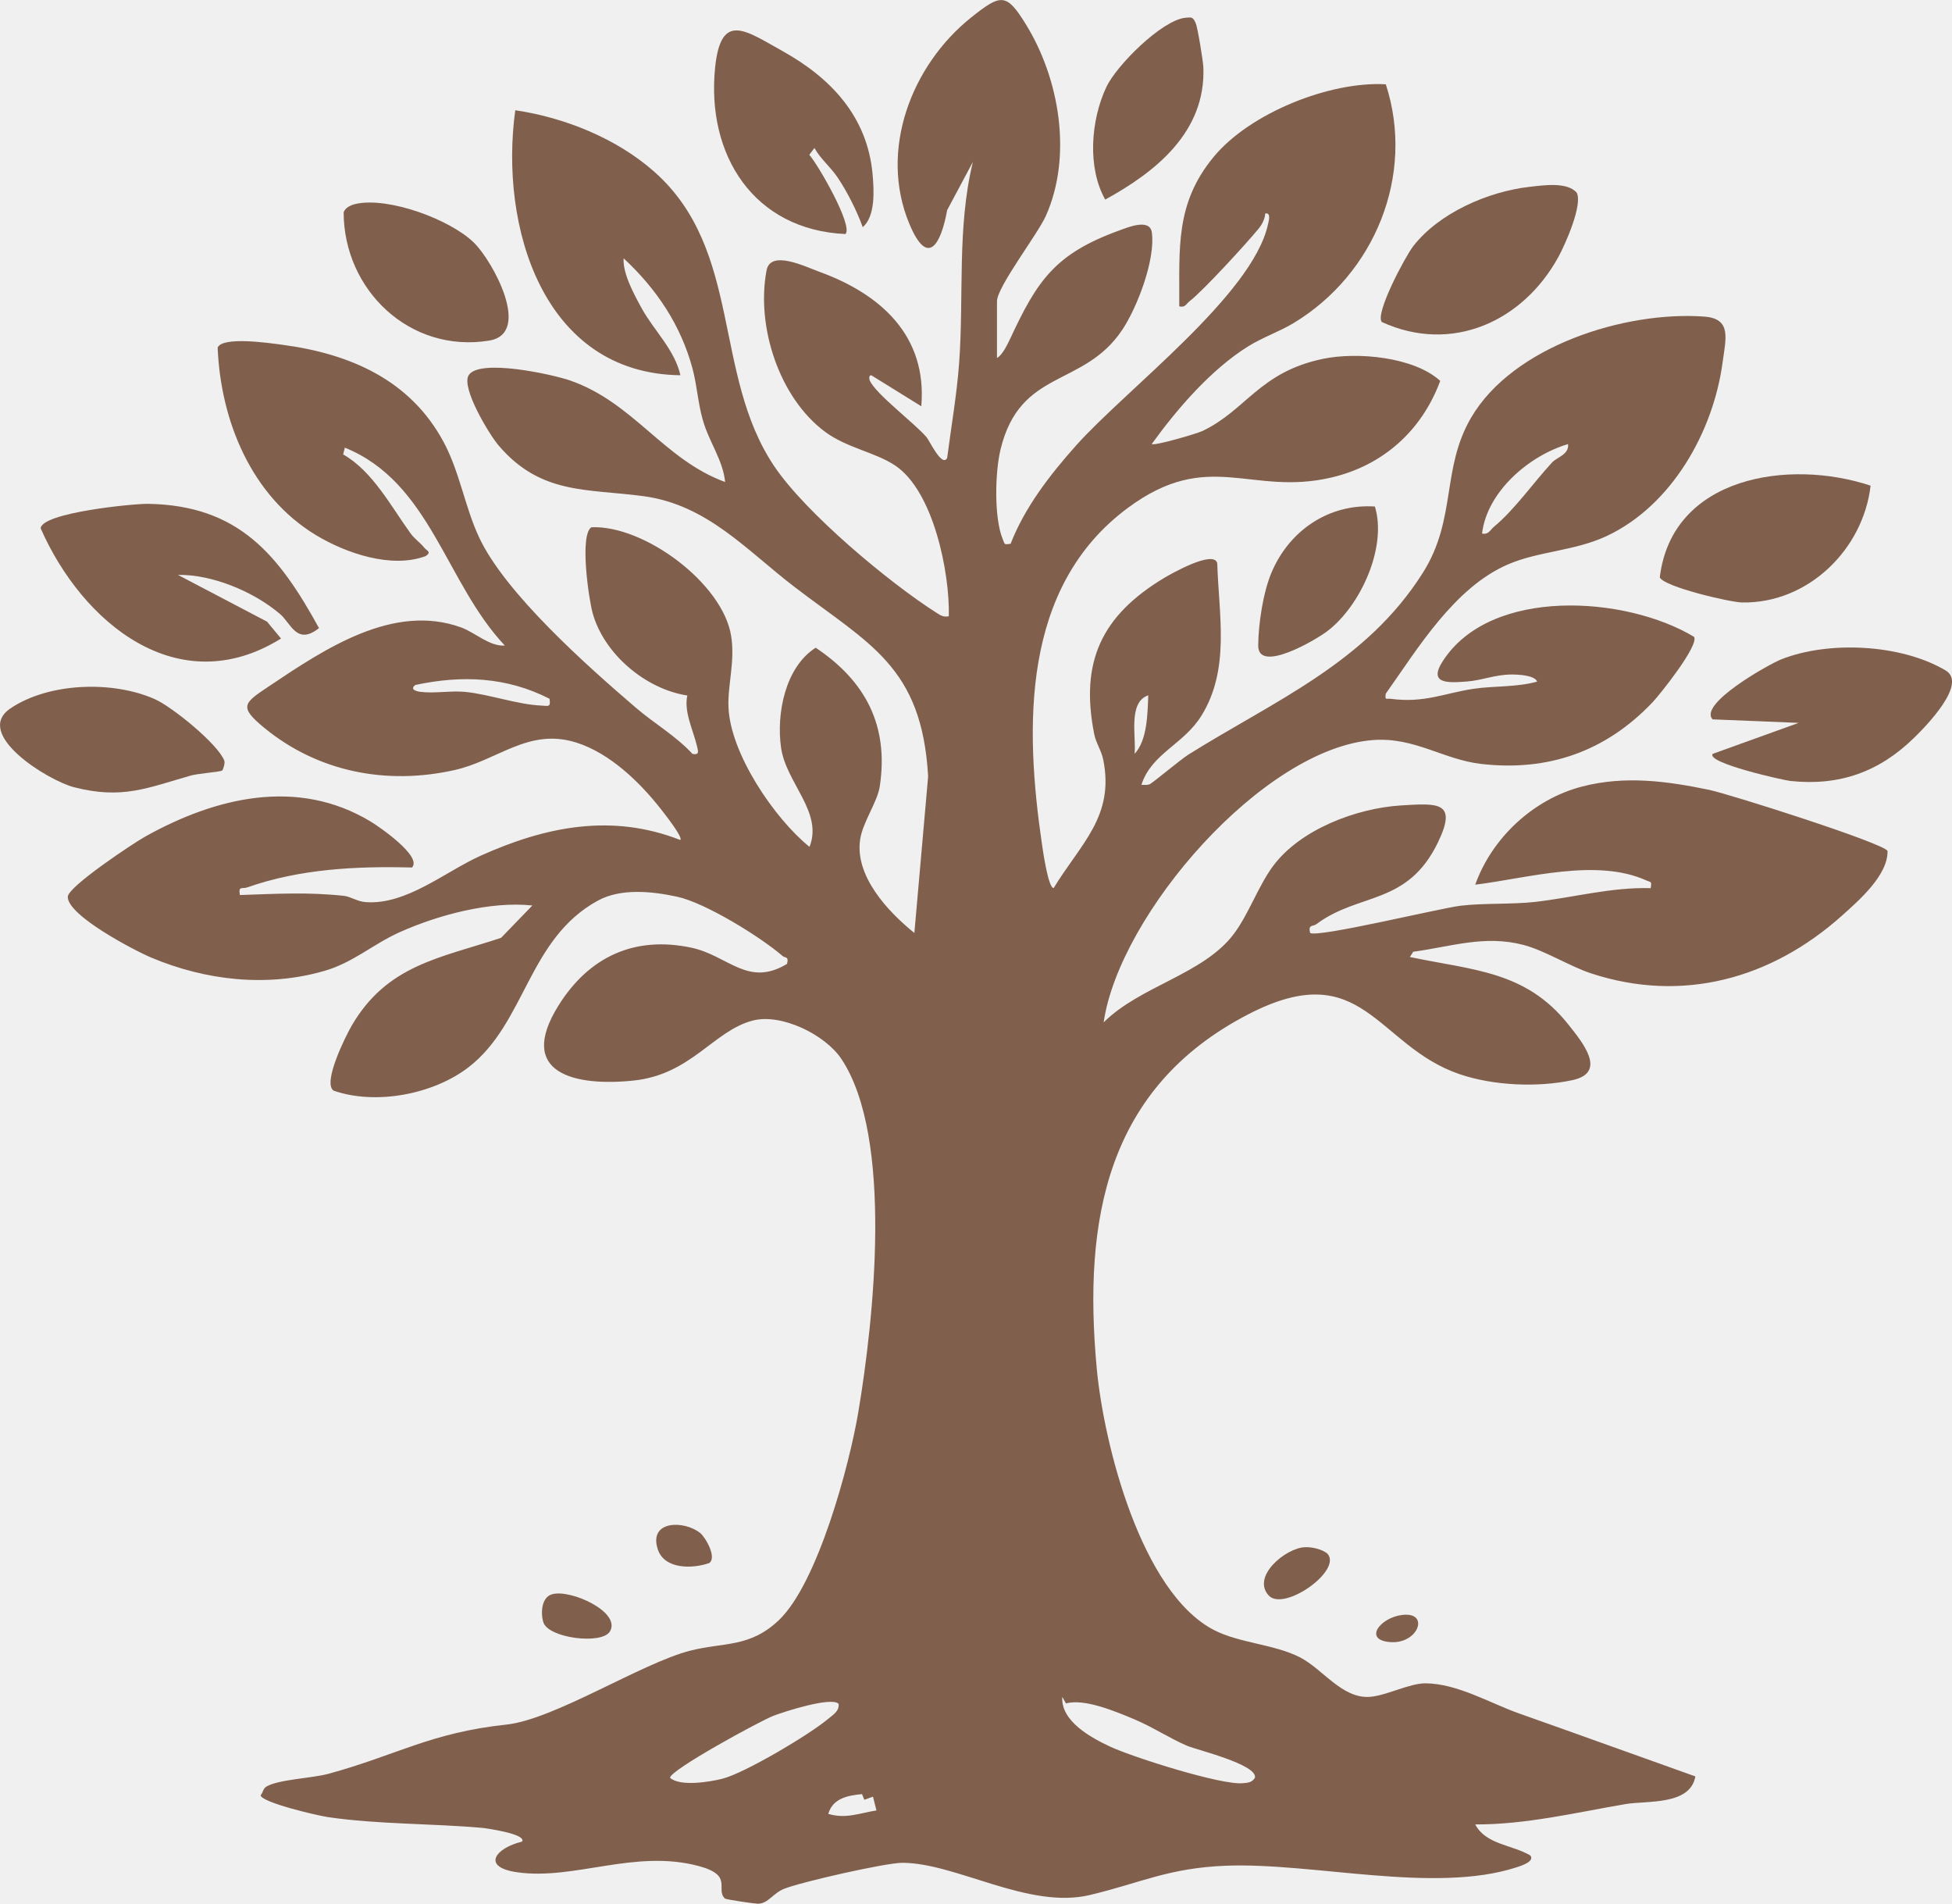
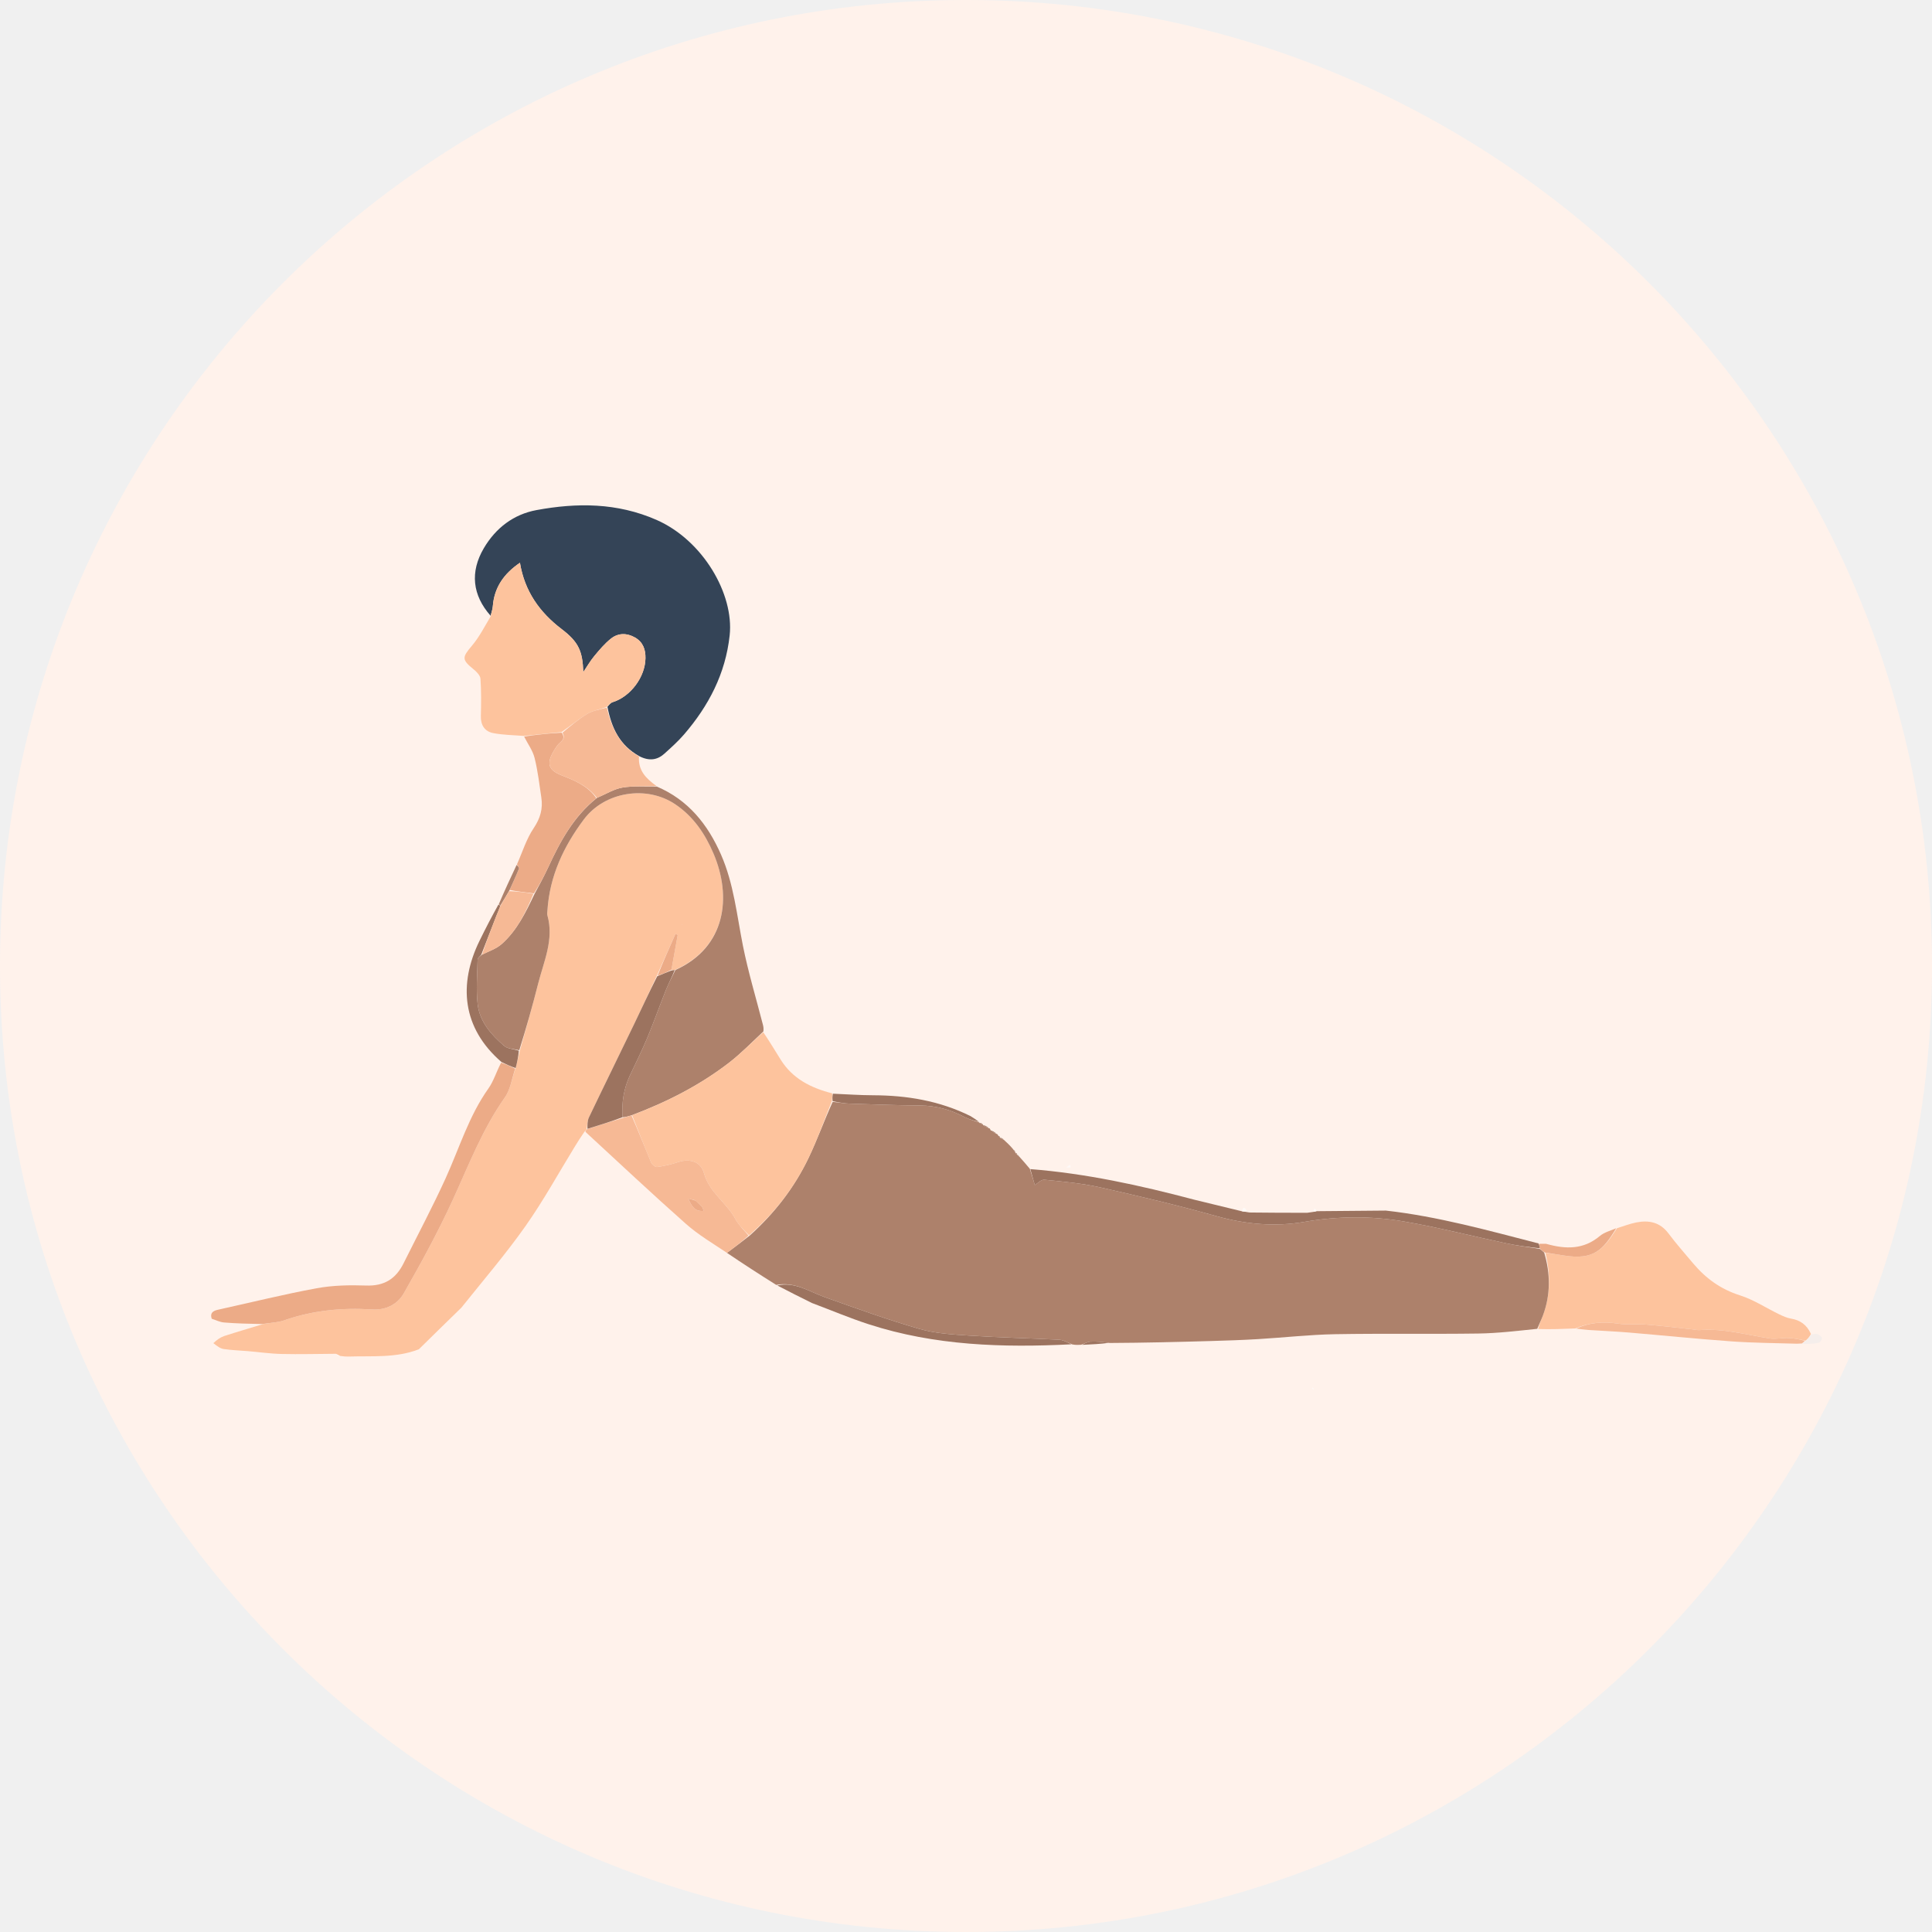
- <svg xmlns="http://www.w3.org/2000/svg" width="40" height="39" viewBox="0 0 40 39" fill="none">
-   <g clip-path="url(#clip0_470_5380)">
-     <path d="M11.311 32.663C11.69 32.55 12.739 33.03 12.497 33.426C12.331 33.699 11.234 33.563 11.134 33.235C11.077 33.049 11.093 32.728 11.31 32.663H11.311Z" fill="#80604D" />
-     <path d="M26.736 31.698C26.875 31.691 27.094 31.736 27.204 31.833C27.506 32.181 26.305 33.026 25.997 32.686C25.642 32.296 26.343 31.718 26.736 31.698Z" fill="#80604D" />
-     <path d="M14.343 31.402C14.453 31.489 14.696 31.906 14.534 32.023C14.184 32.145 13.611 32.153 13.478 31.738C13.288 31.147 14.015 31.145 14.342 31.403L14.343 31.402Z" fill="#80604D" />
-     <path d="M28.732 33.086C29.305 33.016 29.066 33.679 28.501 33.643C27.921 33.607 28.281 33.14 28.732 33.086Z" fill="#80604D" />
-     <path d="M20.428 7.335C20.538 7.28 20.649 7.049 20.701 6.938C21.253 5.753 21.615 5.201 22.929 4.724C23.101 4.662 23.561 4.465 23.603 4.761C23.681 5.313 23.305 6.298 22.994 6.762C22.199 7.947 20.907 7.546 20.503 9.207C20.39 9.672 20.366 10.615 20.551 11.054C20.594 11.153 20.566 11.161 20.709 11.141C20.998 10.395 21.518 9.724 22.048 9.13C23.073 7.98 25.662 6.046 25.982 4.602C25.997 4.532 26.053 4.354 25.928 4.373C25.917 4.494 25.863 4.598 25.787 4.69C25.54 4.991 24.651 5.961 24.377 6.171C24.306 6.226 24.287 6.308 24.165 6.276C24.173 5.093 24.073 4.177 24.872 3.212C25.614 2.315 27.252 1.661 28.398 1.727C29.004 3.591 28.167 5.616 26.513 6.616C26.215 6.796 25.876 6.91 25.58 7.094C24.816 7.57 24.124 8.373 23.601 9.097C23.656 9.139 24.522 8.886 24.638 8.831C25.538 8.404 25.805 7.625 27.108 7.352C27.808 7.205 28.973 7.311 29.513 7.803C29.136 8.821 28.344 9.535 27.283 9.783C25.625 10.171 24.772 9.176 23.111 10.406C20.923 12.027 21 14.899 21.353 17.304C21.373 17.44 21.481 18.195 21.591 18.194C22.145 17.284 22.845 16.723 22.606 15.559C22.569 15.374 22.458 15.223 22.422 15.038C22.127 13.55 22.581 12.611 23.846 11.846C23.992 11.758 24.88 11.254 24.944 11.541C24.975 12.6 25.212 13.706 24.619 14.664C24.255 15.252 23.594 15.438 23.39 16.079C23.445 16.08 23.502 16.087 23.555 16.069C23.609 16.05 24.186 15.565 24.355 15.458C26.105 14.361 27.995 13.581 29.16 11.73C29.853 10.628 29.532 9.605 30.146 8.556C31.005 7.088 33.304 6.368 34.922 6.486C35.487 6.528 35.367 6.927 35.298 7.433C35.104 8.854 34.254 10.358 32.924 10.982C32.262 11.292 31.531 11.29 30.897 11.565C29.804 12.038 29.057 13.279 28.397 14.212C28.378 14.356 28.403 14.304 28.501 14.317C29.188 14.409 29.598 14.2 30.2 14.111C30.611 14.05 31.083 14.082 31.499 13.964C31.447 13.83 31.093 13.818 30.971 13.819C30.633 13.821 30.361 13.941 30.053 13.963C29.668 13.992 29.263 14.014 29.565 13.545C30.544 12.022 33.314 12.204 34.714 13.047C34.822 13.218 34.019 14.224 33.863 14.389C32.91 15.392 31.726 15.812 30.344 15.65C29.578 15.56 28.989 15.102 28.147 15.161C25.884 15.322 22.933 18.738 22.616 20.946C23.361 20.2 24.66 19.962 25.282 19.135C25.586 18.731 25.782 18.158 26.082 17.75C26.637 16.994 27.795 16.557 28.711 16.501C29.469 16.454 29.87 16.422 29.467 17.257C28.839 18.557 27.85 18.28 26.979 18.931C26.901 18.99 26.804 18.93 26.846 19.113C26.986 19.218 29.503 18.609 29.921 18.557C30.401 18.498 30.982 18.532 31.463 18.477C32.247 18.387 33.027 18.172 33.826 18.196C33.848 18.046 33.833 18.081 33.737 18.038C32.711 17.574 31.295 17.994 30.23 18.125C30.571 17.169 31.417 16.375 32.416 16.115C33.293 15.887 34.148 16 35.028 16.183C35.438 16.269 38.581 17.266 38.679 17.433C38.69 17.929 38.094 18.447 37.742 18.762C36.3 20.051 34.481 20.557 32.608 19.943C32.171 19.8 31.656 19.473 31.218 19.359C30.425 19.151 29.739 19.393 28.96 19.499L28.891 19.606C30.169 19.878 31.258 19.885 32.133 20.983C32.431 21.357 32.942 21.973 32.223 22.129C31.504 22.284 30.595 22.241 29.91 22.007C28.198 21.424 27.935 19.564 25.584 20.778C22.671 22.283 22.192 24.987 22.474 28.033C22.618 29.587 23.383 32.617 24.872 33.393C25.393 33.664 26.107 33.683 26.638 33.954C27.104 34.192 27.501 34.804 28.07 34.764C28.407 34.74 28.877 34.487 29.208 34.487C29.857 34.487 30.556 34.903 31.128 35.104C32.334 35.53 33.537 35.965 34.741 36.394C34.635 36.995 33.747 36.885 33.304 36.962C32.291 37.135 31.267 37.382 30.23 37.378C30.451 37.793 30.976 37.789 31.358 38.013C31.462 38.138 31.149 38.233 31.075 38.257C29.387 38.804 26.912 38.153 25.118 38.224C23.942 38.271 23.384 38.573 22.333 38.824C21.075 39.123 19.596 38.166 18.491 38.164C18.145 38.164 16.418 38.557 16.07 38.696C15.834 38.79 15.747 38.997 15.532 39.003C15.486 39.004 14.879 38.919 14.854 38.895C14.654 38.699 15.036 38.423 14.321 38.231C13.006 37.879 11.773 38.525 10.598 38.358C9.854 38.252 10.153 37.861 10.697 37.73C10.801 37.576 9.971 37.457 9.885 37.449C8.85 37.356 7.755 37.379 6.722 37.228C6.513 37.198 5.352 36.928 5.34 36.779C5.397 36.719 5.383 36.647 5.461 36.601C5.712 36.454 6.392 36.433 6.733 36.34C8.128 35.959 8.824 35.498 10.379 35.332C11.363 35.227 13.152 34.068 14.151 33.816C14.834 33.643 15.365 33.759 15.961 33.192C16.756 32.435 17.405 30.021 17.588 28.932C17.903 27.061 18.314 23.311 17.243 21.697C16.911 21.197 16.009 20.753 15.42 20.91C14.616 21.123 14.165 22.014 12.981 22.138C11.797 22.261 10.57 22.002 11.444 20.601C12.069 19.599 13.006 19.168 14.169 19.416C14.923 19.577 15.323 20.233 16.127 19.748C16.171 19.585 16.086 19.63 16.038 19.587C15.584 19.194 14.452 18.495 13.874 18.371C13.361 18.26 12.725 18.194 12.254 18.45C10.819 19.231 10.774 20.959 9.604 21.863C8.879 22.423 7.698 22.645 6.835 22.344C6.605 22.184 7.082 21.229 7.205 21.016C7.931 19.769 9.006 19.631 10.268 19.214L10.909 18.551C10.051 18.459 8.977 18.744 8.182 19.102C7.639 19.347 7.231 19.724 6.645 19.892C5.472 20.23 4.221 20.089 3.105 19.621C2.753 19.473 1.377 18.754 1.389 18.371C1.396 18.164 2.727 17.278 2.976 17.139C4.412 16.338 6.09 15.926 7.59 16.828C7.763 16.931 8.661 17.548 8.442 17.773C7.309 17.743 6.145 17.801 5.071 18.179C4.957 18.219 4.882 18.142 4.916 18.337C5.659 18.312 6.31 18.273 7.051 18.354C7.183 18.369 7.319 18.468 7.491 18.482C8.329 18.544 9.121 17.858 9.854 17.529C11.185 16.932 12.532 16.659 13.941 17.209C14.001 17.154 13.611 16.665 13.547 16.582C13.115 16.029 12.499 15.431 11.812 15.214C10.829 14.903 10.204 15.58 9.304 15.779C7.915 16.087 6.517 15.815 5.416 14.912C4.877 14.47 4.999 14.403 5.528 14.049C6.659 13.291 8.064 12.352 9.448 12.854C9.74 12.96 10.027 13.245 10.345 13.226C9.126 11.934 8.823 9.883 7.066 9.171L7.032 9.31C7.634 9.651 8.013 10.375 8.413 10.927C8.493 11.039 8.61 11.115 8.689 11.215C8.749 11.29 8.849 11.304 8.725 11.392C8.025 11.655 7.092 11.336 6.474 10.963C5.149 10.162 4.521 8.621 4.46 7.121C4.56 6.886 5.53 7.029 5.789 7.064C7.17 7.247 8.405 7.781 9.089 9.053C9.421 9.67 9.524 10.379 9.816 11.006C10.35 12.153 12.038 13.649 13.025 14.495C13.405 14.822 13.848 15.075 14.191 15.446C14.339 15.473 14.306 15.389 14.282 15.284C14.204 14.956 14.011 14.582 14.084 14.249C13.228 14.118 12.374 13.397 12.143 12.556C12.063 12.265 11.873 10.959 12.119 10.802C13.199 10.755 14.813 11.95 14.983 13.031C15.066 13.557 14.908 14.033 14.928 14.491C14.966 15.438 15.868 16.768 16.588 17.35C16.871 16.642 16.11 16.041 16.006 15.323C15.904 14.618 16.093 13.665 16.715 13.27C17.734 13.951 18.217 14.863 18.028 16.112C17.979 16.432 17.682 16.84 17.627 17.191C17.509 17.943 18.191 18.674 18.737 19.114L19.019 15.907C18.891 13.653 17.815 13.2 16.276 12.021C15.301 11.275 14.495 10.344 13.193 10.166C12.032 10.009 11.082 10.141 10.216 9.125C10.022 8.897 9.448 7.944 9.603 7.689C9.817 7.339 11.318 7.669 11.685 7.796C12.986 8.249 13.601 9.415 14.859 9.875C14.814 9.422 14.533 9.065 14.402 8.605C14.301 8.252 14.283 7.894 14.19 7.548C13.951 6.66 13.45 5.914 12.779 5.292C12.758 5.6 12.993 6.033 13.155 6.326C13.405 6.777 13.825 7.164 13.943 7.688C11.116 7.653 10.232 4.624 10.559 2.259C11.57 2.407 12.644 2.838 13.416 3.526C15.217 5.132 14.6 7.661 15.861 9.545C16.502 10.503 18.21 11.931 19.194 12.557C19.281 12.612 19.332 12.647 19.443 12.625C19.464 11.732 19.129 10.057 18.339 9.534C17.927 9.262 17.356 9.178 16.909 8.848C15.964 8.148 15.491 6.683 15.708 5.54C15.789 5.11 16.499 5.462 16.801 5.572C18.052 6.029 19.002 6.883 18.879 8.323L17.857 7.69C17.804 7.678 17.809 7.763 17.822 7.794C17.948 8.076 18.73 8.659 18.987 8.957C19.044 9.023 19.304 9.582 19.409 9.383C19.492 8.739 19.606 8.089 19.654 7.442C19.755 6.065 19.608 4.665 19.936 3.318L19.409 4.305C19.285 4.99 19.016 5.502 18.634 4.585C18.005 3.078 18.678 1.333 19.903 0.356C20.515 -0.132 20.625 -0.146 21.024 0.502C21.712 1.616 21.979 3.198 21.431 4.424C21.263 4.8 20.43 5.878 20.43 6.173V7.336L20.428 7.335ZM32.133 9.098C31.342 9.33 30.473 10.066 30.37 10.93C30.503 10.961 30.537 10.855 30.616 10.79C31.032 10.447 31.429 9.881 31.804 9.475C31.906 9.365 32.157 9.312 32.132 9.098H32.133ZM11.261 14.316C10.382 13.867 9.467 13.829 8.512 14.033C8.395 14.121 8.519 14.162 8.616 14.174C8.901 14.211 9.239 14.146 9.533 14.175C10.024 14.224 10.601 14.433 11.087 14.455C11.233 14.462 11.289 14.498 11.261 14.316V14.316ZM23.53 14.246C23.107 14.384 23.289 15.112 23.249 15.444C23.512 15.168 23.515 14.614 23.53 14.246ZM21.844 34.899L21.768 34.766C21.735 35.262 22.355 35.601 22.756 35.787C23.217 36.001 25.031 36.578 25.471 36.533C25.578 36.523 25.652 36.521 25.716 36.422C25.774 36.15 24.518 35.849 24.327 35.767C23.956 35.608 23.619 35.381 23.247 35.225C22.875 35.069 22.222 34.792 21.844 34.899ZM17.184 34.907C17.039 34.755 16.066 35.068 15.845 35.154C15.564 35.264 13.732 36.263 13.73 36.422C13.933 36.607 14.546 36.507 14.805 36.441C15.262 36.325 16.588 35.537 16.967 35.218C17.064 35.136 17.204 35.057 17.184 34.907V34.907ZM17.663 36.757C17.369 36.784 17.063 36.845 16.973 37.162C17.337 37.269 17.608 37.147 17.96 37.091L17.889 36.809L17.712 36.873L17.664 36.757H17.663Z" fill="#80604D" />
-     <path d="M5.736 12.578C5.203 12.123 4.351 11.766 3.646 11.778L5.472 12.736L5.759 13.082C3.65 14.393 1.683 12.758 0.833 10.824C0.858 10.502 2.735 10.318 3.034 10.322C4.884 10.354 5.707 11.356 6.537 12.868C6.082 13.231 5.964 12.771 5.736 12.577L5.736 12.578Z" fill="#80604D" />
-     <path d="M39.216 15.122C38.508 15.813 37.692 16.107 36.688 16C36.556 15.986 34.963 15.633 35.095 15.445L36.857 14.81L35.095 14.738C34.793 14.424 36.251 13.606 36.506 13.506C37.48 13.123 38.961 13.196 39.87 13.736C40.324 14.006 39.469 14.876 39.217 15.122H39.216Z" fill="#80604D" />
-     <path d="M17.679 4.654C17.562 4.328 17.363 3.932 17.171 3.646C17.007 3.403 16.822 3.268 16.689 3.032L16.584 3.172C16.764 3.372 17.488 4.629 17.325 4.795C15.447 4.71 14.471 3.178 14.654 1.383C14.773 0.229 15.275 0.624 16.033 1.045C17.025 1.597 17.773 2.384 17.881 3.57C17.91 3.891 17.942 4.431 17.679 4.654V4.654Z" fill="#80604D" />
-     <path d="M38.332 9.95C38.181 11.256 37.05 12.368 35.697 12.343C35.452 12.339 34.097 12.022 34.012 11.829C34.261 9.757 36.664 9.394 38.332 9.95Z" fill="#80604D" />
-     <path d="M31.342 3.828C31.63 3.795 32.117 3.722 32.311 3.949C32.434 4.198 32.077 5.004 31.933 5.266C31.206 6.591 29.747 7.251 28.317 6.598C28.166 6.435 28.799 5.249 28.96 5.043C29.489 4.362 30.494 3.924 31.341 3.828H31.342Z" fill="#80604D" />
-     <path d="M4.551 15.787C4.513 15.813 4.051 15.849 3.914 15.888C3.013 16.144 2.505 16.382 1.516 16.128C0.989 15.993 -0.561 15.038 0.213 14.514C0.986 13.989 2.301 13.934 3.177 14.326C3.529 14.483 4.469 15.245 4.597 15.585C4.615 15.634 4.572 15.773 4.551 15.787H4.551Z" fill="#80604D" />
-     <path d="M7.293 4.177C7.957 4.03 9.22 4.492 9.711 4.971C10.095 5.345 10.911 6.834 10.023 6.978C8.398 7.242 7.043 5.94 7.042 4.349C7.076 4.25 7.197 4.198 7.293 4.177H7.293Z" fill="#80604D" />
-     <path d="M24.288 0.364C24.418 0.351 24.445 0.345 24.502 0.474C24.542 0.561 24.654 1.252 24.659 1.379C24.711 2.7 23.689 3.518 22.648 4.089C22.279 3.438 22.35 2.468 22.67 1.785C22.88 1.338 23.807 0.415 24.288 0.364Z" fill="#80604D" />
-     <path d="M28.174 10.377C28.43 11.214 27.874 12.425 27.192 12.936C26.952 13.117 25.779 13.803 25.783 13.226C25.786 12.782 25.883 12.137 26.056 11.729C26.42 10.868 27.229 10.316 28.174 10.377Z" fill="#80604D" />
+ <svg xmlns="http://www.w3.org/2000/svg" width="64" height="64" viewBox="0 0 64 64" fill="none">
+   <g clip-path="url(#clip0_896_10993)">
+     <rect width="64" height="64" rx="32" fill="#FFF2EB" />
+     <path d="M11.125 44.846C10.526 44.849 9.927 44.866 9.328 44.852C8.955 44.844 8.583 44.789 8.21 44.758C7.943 44.735 7.674 44.728 7.409 44.688C7.294 44.671 7.189 44.589 7.068 44.494C7.181 44.385 7.3 44.3 7.432 44.256C7.849 44.12 8.272 43.999 8.715 43.862C8.962 43.816 9.197 43.813 9.407 43.74C10.355 43.408 11.329 43.314 12.322 43.377C12.785 43.407 13.169 43.208 13.377 42.842C13.95 41.835 14.51 40.815 14.992 39.761C15.524 38.601 15.98 37.41 16.724 36.354C16.912 36.088 16.956 35.721 17.082 35.38C17.133 35.182 17.169 35.005 17.219 34.81C17.431 34.059 17.638 33.33 17.824 32.595C18.012 31.85 18.36 31.124 18.133 30.32C18.119 30.273 18.131 30.217 18.134 30.165C18.206 29.025 18.67 28.039 19.343 27.142C20.032 26.225 21.417 26.001 22.372 26.645C22.971 27.049 23.359 27.624 23.636 28.276C24.244 29.701 24.055 31.375 22.351 32.134C22.299 32.14 22.269 32.144 22.243 32.12C22.314 31.718 22.382 31.344 22.449 30.971C22.425 30.96 22.4 30.949 22.375 30.938C22.17 31.401 21.965 31.863 21.748 32.345C21.492 32.888 21.252 33.416 21 33.938C20.505 34.963 20.001 35.984 19.511 37.012C19.455 37.128 19.459 37.272 19.428 37.412C19.407 37.441 19.394 37.462 19.36 37.492C19.242 37.66 19.143 37.817 19.046 37.975C18.503 38.859 18.003 39.772 17.407 40.617C16.751 41.547 16.006 42.414 15.283 43.319C14.802 43.785 14.339 44.241 13.875 44.697C13.124 44.989 12.335 44.913 11.556 44.937C11.473 44.939 11.391 44.936 11.274 44.918C11.202 44.882 11.163 44.864 11.125 44.846ZM22.578 30.636C22.588 30.633 22.599 30.629 22.609 30.626C22.599 30.622 22.588 30.619 22.578 30.636Z" fill="#FDC39D" />
+     <path d="M52.182 44.007C51.78 44.023 51.379 44.039 50.953 44.026C50.99 43.856 51.059 43.718 51.113 43.573C51.367 42.889 51.362 42.197 51.194 41.501C51.414 41.53 51.608 41.558 51.8 41.589C52.783 41.749 53.101 41.417 53.563 40.687C53.775 40.622 53.983 40.539 54.199 40.496C54.618 40.413 54.987 40.483 55.267 40.855C55.526 41.199 55.811 41.523 56.089 41.853C56.507 42.348 57.002 42.709 57.638 42.91C58.093 43.054 58.505 43.329 58.94 43.539C59.065 43.599 59.196 43.658 59.331 43.681C59.629 43.732 59.849 43.877 59.99 44.189C59.935 44.298 59.873 44.366 59.807 44.412C59.614 44.366 59.425 44.33 59.235 44.323C59.033 44.316 58.824 44.369 58.627 44.338C57.854 44.219 57.094 43.998 56.299 44.061C56.228 44.066 56.156 44.047 56.084 44.039C55.572 43.984 55.061 43.92 54.549 43.879C54.23 43.852 53.902 43.893 53.588 43.845C53.098 43.769 52.635 43.815 52.182 44.007Z" fill="#FDC39D" />
+     <path d="M17.067 35.4C16.957 35.721 16.912 36.088 16.724 36.354C15.98 37.41 15.525 38.601 14.993 39.761C14.51 40.814 13.951 41.835 13.377 42.842C13.169 43.207 12.786 43.407 12.322 43.377C11.329 43.314 10.355 43.408 9.408 43.74C9.197 43.813 8.962 43.816 8.687 43.861C8.231 43.852 7.826 43.842 7.423 43.809C7.284 43.798 7.15 43.728 7.013 43.685C6.95 43.495 7.053 43.424 7.219 43.387C8.309 43.147 9.393 42.877 10.49 42.675C11.023 42.577 11.581 42.566 12.125 42.585C12.719 42.607 13.114 42.372 13.376 41.834C13.847 40.888 14.334 39.973 14.762 39.032C15.217 38.033 15.531 36.971 16.178 36.06C16.355 35.811 16.443 35.499 16.601 35.203C16.776 35.259 16.922 35.33 17.067 35.4Z" fill="#ECAB87" />
+     <path d="M52.208 44.011C52.634 43.815 53.098 43.769 53.588 43.845C53.902 43.893 54.229 43.852 54.548 43.879C55.061 43.92 55.572 43.984 56.084 44.039C56.155 44.047 56.228 44.066 56.299 44.061C57.094 43.998 57.854 44.219 58.627 44.338C58.824 44.369 59.032 44.316 59.235 44.323C59.425 44.33 59.613 44.366 59.789 44.416C59.746 44.463 59.718 44.483 59.689 44.504C59.642 44.505 59.596 44.507 59.526 44.512C58.789 44.49 58.073 44.486 57.36 44.435C56.218 44.353 55.077 44.236 53.936 44.14C53.502 44.104 53.068 44.087 52.634 44.058C52.5 44.049 52.367 44.029 52.208 44.011Z" fill="#F6B995" />
+     <path d="M53.539 40.687C53.101 41.417 52.783 41.749 51.8 41.589C51.608 41.558 51.414 41.53 51.18 41.492C51.096 41.447 51.053 41.41 51.007 41.352C50.997 41.289 50.992 41.246 50.986 41.204C51.055 41.202 51.123 41.2 51.218 41.203C51.867 41.387 52.458 41.397 52.994 40.946C53.138 40.824 53.34 40.771 53.539 40.687Z" fill="#ECAB87" />
+     <path d="M59.706 44.521C59.718 44.483 59.746 44.463 59.794 44.438C59.873 44.366 59.935 44.298 60 44.208C60.076 44.189 60.155 44.174 60.219 44.199C60.277 44.221 60.352 44.285 60.355 44.335C60.358 44.384 60.289 44.475 60.239 44.484C60.069 44.517 59.895 44.522 59.706 44.521Z" fill="#F5EEEB" />
+     <path d="M11.129 44.862C11.163 44.864 11.202 44.882 11.245 44.919C11.211 44.918 11.173 44.898 11.129 44.862Z" fill="#FEFAF7" />
+     <path d="M51.011 41.373C51.053 41.41 51.096 41.447 51.153 41.492C51.362 42.197 51.367 42.889 51.113 43.573C51.059 43.718 50.99 43.856 50.923 44.019C50.266 44.087 49.614 44.166 48.962 44.175C47.381 44.197 45.8 44.169 44.219 44.197C43.369 44.213 42.521 44.31 41.672 44.36C41.153 44.391 40.634 44.408 40.114 44.423C39.013 44.455 37.911 44.482 36.762 44.488C36.52 44.456 36.324 44.433 36.13 44.443C36.024 44.449 35.92 44.51 35.815 44.547C35.727 44.552 35.639 44.558 35.52 44.536C35.356 44.465 35.224 44.388 35.09 44.381C34.097 44.33 33.102 44.308 32.11 44.243C31.555 44.207 30.985 44.174 30.456 44.021C29.402 43.717 28.369 43.343 27.335 42.975C26.812 42.789 26.333 42.45 25.714 42.564C25.148 42.209 24.604 41.857 24.082 41.503C24.341 41.314 24.579 41.127 24.834 40.931C25.659 40.189 26.314 39.339 26.784 38.359C27.073 37.756 27.3 37.122 27.583 36.501C27.794 36.521 27.978 36.554 28.162 36.56C28.937 36.586 29.711 36.614 30.486 36.621C31.013 36.626 31.494 36.762 31.956 37.005C32.108 37.084 32.281 37.125 32.444 37.184C32.444 37.184 32.439 37.186 32.448 37.2C32.494 37.226 32.53 37.237 32.566 37.248C32.566 37.248 32.563 37.25 32.566 37.271C32.632 37.318 32.695 37.346 32.758 37.373C32.779 37.373 32.795 37.382 32.813 37.436C32.882 37.502 32.945 37.531 33.008 37.56C33.028 37.561 33.044 37.57 33.067 37.617C33.097 37.659 33.116 37.671 33.135 37.683C33.135 37.683 33.127 37.682 33.136 37.696C33.178 37.724 33.212 37.737 33.247 37.751C33.347 37.843 33.447 37.934 33.557 38.065C33.591 38.129 33.615 38.155 33.639 38.181C33.639 38.181 33.631 38.184 33.636 38.196C33.661 38.221 33.68 38.233 33.699 38.244C33.699 38.244 33.693 38.247 33.699 38.26C33.723 38.285 33.742 38.298 33.761 38.31C33.872 38.434 33.982 38.557 34.113 38.716C34.187 38.937 34.24 39.123 34.279 39.257C34.365 39.206 34.489 39.069 34.598 39.08C35.214 39.141 35.836 39.197 36.439 39.332C37.731 39.622 39.021 39.927 40.295 40.285C41.263 40.556 42.231 40.646 43.213 40.475C44.317 40.284 45.422 40.275 46.516 40.464C47.655 40.661 48.779 40.95 49.912 41.19C50.275 41.267 50.644 41.313 51.011 41.373Z" fill="#AD816B" />
+     <path d="M43.301 40.175C43.37 40.163 43.414 40.158 43.5 40.147C43.57 40.134 43.597 40.128 43.625 40.122C44.376 40.115 45.127 40.109 45.907 40.102C47.642 40.297 49.291 40.76 50.967 41.191C50.991 41.246 50.997 41.289 51.007 41.352C50.644 41.313 50.275 41.266 49.911 41.19C48.779 40.95 47.655 40.661 46.516 40.464C45.422 40.275 44.317 40.284 43.213 40.475C42.231 40.646 41.263 40.556 40.295 40.285C39.02 39.927 37.731 39.622 36.439 39.332C35.836 39.197 35.214 39.141 34.598 39.08C34.489 39.069 34.365 39.206 34.279 39.257C34.24 39.123 34.187 38.937 34.13 38.728C35.957 38.871 37.744 39.259 39.56 39.741C40.112 39.874 40.619 39.997 41.147 40.127C41.215 40.137 41.26 40.141 41.32 40.154C41.369 40.165 41.403 40.166 41.438 40.166C42.05 40.172 42.663 40.177 43.301 40.175Z" fill="#9C735F" />
+     <path d="M32.434 37.167C32.281 37.125 32.108 37.084 31.956 37.005C31.494 36.762 31.013 36.626 30.486 36.621C29.711 36.614 28.936 36.586 28.162 36.56C27.978 36.554 27.794 36.521 27.583 36.478C27.567 36.38 27.578 36.305 27.59 36.23C28.036 36.248 28.482 36.281 28.928 36.282C30.044 36.286 31.12 36.462 32.15 36.972C32.256 37.037 32.341 37.093 32.434 37.167Z" fill="#9C735F" />
+     <path d="M35.325 38.67C35.365 38.63 35.409 38.609 35.452 38.589C35.457 38.615 35.462 38.641 35.467 38.667C35.421 38.675 35.374 38.682 35.325 38.67Z" fill="#FEF9F7" />
+     <path d="M32.747 37.356C32.695 37.346 32.632 37.318 32.567 37.269C32.621 37.278 32.678 37.309 32.747 37.356Z" fill="#9C735F" />
+     <path d="M32.998 37.543C32.945 37.531 32.882 37.502 32.817 37.45C32.873 37.459 32.931 37.492 32.998 37.543Z" fill="#9C735F" />
+     <path d="M33.639 38.163C33.615 38.155 33.591 38.129 33.564 38.084C33.587 38.091 33.613 38.117 33.639 38.163Z" fill="#9C735F" />
+     <path d="M33.237 37.735C33.212 37.737 33.178 37.724 33.137 37.692C33.163 37.689 33.195 37.704 33.237 37.735Z" fill="#9C735F" />
+     <path d="M32.555 37.233C32.53 37.237 32.494 37.226 32.448 37.198C32.474 37.193 32.509 37.205 32.555 37.233Z" fill="#9C735F" />
+     <path d="M33.755 38.294C33.742 38.298 33.723 38.285 33.698 38.257C33.71 38.253 33.729 38.265 33.755 38.294Z" fill="#9C735F" />
+     <path d="M33.696 38.226C33.68 38.233 33.661 38.221 33.636 38.192C33.652 38.186 33.673 38.197 33.696 38.226Z" fill="#9C735F" />
+     <path d="M33.131 37.665C33.116 37.671 33.097 37.659 33.071 37.631C33.086 37.626 33.107 37.636 33.131 37.665Z" fill="#9C735F" />
+     <path d="M16.252 20.398C15.647 19.715 15.566 18.946 16.026 18.162C16.422 17.488 17.015 17.038 17.769 16.898C19.114 16.649 20.444 16.651 21.745 17.221C23.287 17.897 24.32 19.682 24.171 21.048C24.033 22.319 23.474 23.386 22.655 24.335C22.459 24.562 22.232 24.764 22.009 24.966C21.778 25.175 21.514 25.217 21.191 25.057C20.521 24.691 20.256 24.106 20.123 23.413C20.18 23.345 20.23 23.28 20.294 23.261C20.886 23.078 21.373 22.429 21.382 21.803C21.386 21.512 21.3 21.269 21.035 21.118C20.766 20.964 20.482 20.964 20.242 21.152C20.034 21.316 19.859 21.525 19.688 21.731C19.551 21.896 19.443 22.085 19.322 22.264C19.299 21.571 19.169 21.269 18.607 20.841C17.878 20.285 17.379 19.59 17.224 18.642C16.694 19.002 16.374 19.455 16.325 20.083C16.317 20.189 16.277 20.293 16.252 20.398Z" fill="#344457" />
+     <path d="M22.373 32.133C24.055 31.375 24.244 29.701 23.636 28.276C23.359 27.624 22.971 27.049 22.372 26.645C21.417 26.001 20.032 26.225 19.343 27.142C18.67 28.039 18.206 29.025 18.134 30.165C18.131 30.217 18.119 30.273 18.133 30.32C18.36 31.124 18.012 31.85 17.824 32.595C17.638 33.33 17.431 34.059 17.202 34.79C17.013 34.746 16.818 34.746 16.706 34.65C16.277 34.281 15.891 33.851 15.823 33.268C15.767 32.781 15.81 32.281 15.822 31.787C15.823 31.732 15.901 31.678 15.967 31.624C16.202 31.509 16.444 31.428 16.62 31.272C17.123 30.825 17.415 30.229 17.706 29.614C17.868 29.313 18.022 29.03 18.157 28.738C18.554 27.878 18.997 27.051 19.774 26.432C20.07 26.307 20.336 26.137 20.622 26.089C20.992 26.027 21.378 26.062 21.757 26.055C22.795 26.497 23.443 27.303 23.885 28.311C24.308 29.276 24.408 30.314 24.611 31.332C24.788 32.215 25.051 33.081 25.275 33.955C25.29 34.014 25.299 34.076 25.288 34.168C24.897 34.535 24.549 34.895 24.157 35.199C23.18 35.953 22.09 36.507 20.918 36.947C20.805 36.98 20.713 37.008 20.621 37.009C20.591 36.51 20.665 36.057 20.866 35.626C21.057 35.217 21.262 34.812 21.436 34.395C21.658 33.864 21.849 33.319 22.064 32.784C22.153 32.562 22.269 32.349 22.373 32.133Z" fill="#AD816B" />
+     <path d="M20.938 36.942C22.09 36.507 23.18 35.953 24.157 35.199C24.549 34.895 24.897 34.535 25.284 34.193C25.49 34.493 25.673 34.804 25.866 35.11C26.256 35.73 26.854 36.036 27.565 36.218C27.578 36.305 27.567 36.38 27.555 36.478C27.3 37.122 27.073 37.756 26.784 38.359C26.314 39.339 25.659 40.189 24.815 40.921C24.637 40.742 24.466 40.58 24.36 40.382C24.069 39.838 23.494 39.501 23.32 38.862C23.215 38.474 22.841 38.369 22.459 38.498C22.236 38.574 22.002 38.625 21.77 38.658C21.709 38.667 21.599 38.581 21.571 38.513C21.352 37.993 21.147 37.466 20.938 36.942Z" fill="#FDC39D" />
+     <path d="M16.252 20.421C16.277 20.293 16.317 20.189 16.325 20.083C16.374 19.455 16.694 19.002 17.224 18.642C17.379 19.59 17.877 20.285 18.607 20.841C19.169 21.269 19.299 21.571 19.322 22.264C19.443 22.085 19.551 21.896 19.688 21.731C19.859 21.525 20.034 21.316 20.242 21.152C20.482 20.964 20.765 20.964 21.035 21.118C21.3 21.269 21.386 21.512 21.382 21.803C21.373 22.429 20.885 23.078 20.294 23.261C20.23 23.28 20.18 23.345 20.1 23.416C19.871 23.506 19.644 23.535 19.464 23.642C19.169 23.818 18.903 24.045 18.599 24.251C18.167 24.294 17.76 24.337 17.354 24.379C17.015 24.351 16.671 24.349 16.339 24.285C16.054 24.23 15.919 24.018 15.929 23.71C15.941 23.302 15.944 22.891 15.916 22.484C15.908 22.374 15.788 22.252 15.69 22.173C15.292 21.85 15.304 21.779 15.636 21.387C15.877 21.102 16.05 20.76 16.252 20.421Z" fill="#FDC39D" />
+     <path d="M17.362 24.4C17.76 24.337 18.167 24.294 18.608 24.271C18.764 24.508 18.547 24.572 18.46 24.696C18.077 25.246 18.109 25.491 18.613 25.688C19.044 25.856 19.477 26.036 19.755 26.442C18.997 27.051 18.554 27.878 18.157 28.738C18.022 29.03 17.868 29.313 17.688 29.595C17.395 29.56 17.136 29.531 16.884 29.48C16.992 29.233 17.099 29.008 17.19 28.777C17.204 28.743 17.149 28.681 17.125 28.633C17.305 28.23 17.436 27.793 17.679 27.433C17.9 27.105 17.988 26.789 17.932 26.418C17.867 25.979 17.816 25.535 17.708 25.105C17.648 24.864 17.487 24.648 17.362 24.4Z" fill="#ECAB87" />
+     <path d="M19.774 26.432C19.476 26.036 19.044 25.856 18.613 25.688C18.109 25.491 18.077 25.246 18.46 24.696C18.546 24.572 18.764 24.508 18.634 24.271C18.903 24.045 19.169 23.818 19.464 23.642C19.644 23.535 19.871 23.506 20.1 23.44C20.256 24.106 20.521 24.691 21.168 25.056C21.132 25.521 21.4 25.79 21.746 26.037C21.378 26.062 20.992 26.027 20.622 26.089C20.336 26.137 20.07 26.307 19.774 26.432Z" fill="#F6B995" />
+     <path d="M15.943 31.624C15.901 31.678 15.823 31.732 15.822 31.788C15.81 32.281 15.767 32.781 15.823 33.268C15.891 33.851 16.277 34.281 16.706 34.65C16.818 34.746 17.013 34.746 17.188 34.809C17.169 35.005 17.133 35.182 17.082 35.38C16.922 35.33 16.776 35.259 16.612 35.181C15.302 34.049 15.185 32.596 15.883 31.169C16.078 30.769 16.283 30.373 16.51 29.967C16.551 29.973 16.562 29.989 16.566 30.031C16.524 30.148 16.481 30.241 16.443 30.337C16.276 30.765 16.11 31.195 15.943 31.624Z" fill="#9C735F" />
+     <path d="M16.569 30.008C16.562 29.989 16.551 29.973 16.524 29.951C16.709 29.518 16.906 29.093 17.114 28.651C17.148 28.681 17.204 28.743 17.19 28.777C17.098 29.008 16.992 29.233 16.873 29.499C16.76 29.695 16.664 29.852 16.569 30.008Z" fill="#AD816B" />
+     <path d="M43.525 46.029C43.496 46.022 43.479 46.004 43.463 45.985C43.463 45.985 43.477 45.972 43.484 45.965C43.502 45.983 43.519 46.001 43.525 46.029Z" fill="#FEF9F7" />
+     <path d="M24.082 41.503C23.612 41.188 23.133 40.906 22.724 40.544C21.604 39.552 20.513 38.526 19.396 37.497C19.394 37.462 19.407 37.441 19.452 37.403C19.863 37.269 20.242 37.152 20.62 37.036C20.713 37.008 20.805 36.98 20.918 36.947C21.147 37.466 21.352 37.993 21.571 38.513C21.599 38.581 21.71 38.667 21.77 38.658C22.003 38.625 22.236 38.574 22.459 38.498C22.841 38.369 23.215 38.474 23.32 38.862C23.495 39.501 24.069 39.838 24.36 40.382C24.466 40.58 24.637 40.742 24.797 40.93C24.579 41.127 24.342 41.314 24.082 41.503ZM23.022 39.76C22.962 39.745 22.902 39.73 22.799 39.704C22.914 39.953 23.005 40.144 23.314 40.112C23.28 40.034 23.274 40.002 23.255 39.981C23.192 39.913 23.125 39.849 23.022 39.76Z" fill="#F6B995" />
+     <path d="M20.622 37.009C20.242 37.152 19.863 37.269 19.46 37.394C19.459 37.272 19.455 37.128 19.511 37.012C20.002 35.984 20.506 34.963 21 33.938C21.252 33.416 21.492 32.888 21.771 32.341C21.949 32.262 22.095 32.206 22.24 32.149C22.269 32.144 22.299 32.14 22.351 32.134C22.269 32.349 22.154 32.562 22.064 32.784C21.849 33.319 21.658 33.864 21.436 34.395C21.262 34.812 21.057 35.217 20.866 35.626C20.665 36.057 20.591 36.51 20.622 37.009Z" fill="#9C735F" />
+     <path d="M22.243 32.12C22.095 32.206 21.949 32.262 21.782 32.322C21.965 31.863 22.17 31.401 22.376 30.938C22.4 30.949 22.425 30.96 22.45 30.971C22.382 31.344 22.314 31.718 22.243 32.12Z" fill="#ECAB87" />
+     <path d="M22.578 30.626C22.588 30.619 22.599 30.622 22.609 30.626C22.599 30.629 22.588 30.633 22.578 30.626Z" fill="#ECAB87" />
+     <path d="M22.528 30.784C22.526 30.78 22.53 30.787 22.528 30.784V30.784Z" fill="#ECAB87" />
+     <path d="M26.894 43.163C26.505 42.971 26.135 42.785 25.75 42.583C26.333 42.45 26.812 42.789 27.335 42.975C28.369 43.343 29.402 43.717 30.456 44.021C30.985 44.174 31.555 44.207 32.11 44.243C33.102 44.308 34.097 44.33 35.09 44.381C35.224 44.388 35.356 44.465 35.493 44.532C33.225 44.647 30.967 44.578 28.778 43.868C28.147 43.664 27.534 43.403 26.894 43.163Z" fill="#9C735F" />
+     <path d="M35.844 44.55C35.92 44.51 36.024 44.449 36.13 44.443C36.324 44.433 36.52 44.456 36.733 44.484C36.458 44.52 36.165 44.536 35.844 44.55Z" fill="#9C735F" />
+     <path d="M43.622 40.103C43.597 40.128 43.57 40.134 43.521 40.138C43.512 40.101 43.525 40.067 43.538 40.032C43.565 40.05 43.592 40.067 43.622 40.103Z" fill="#FEFAF7" />
+     <path d="M41.147 40.127C41.169 39.974 41.229 39.963 41.306 40.122C41.261 40.141 41.215 40.137 41.147 40.127Z" fill="#FEFAF7" />
+     <path d="M16.567 30.031C16.664 29.852 16.76 29.695 16.866 29.52C17.136 29.531 17.395 29.56 17.671 29.608C17.415 30.229 17.123 30.825 16.62 31.272C16.444 31.428 16.202 31.509 15.967 31.624C16.11 31.195 16.276 30.765 16.443 30.337C16.481 30.241 16.524 30.148 16.567 30.031Z" fill="#F6B995" />
+     <path d="M23.04 39.772C23.125 39.849 23.192 39.913 23.255 39.981C23.274 40.002 23.28 40.034 23.314 40.112C23.005 40.144 22.914 39.953 22.799 39.704C22.902 39.73 22.962 39.745 23.04 39.772Z" fill="#ECAB87" />
  </g>
  <defs>
-     <clipPath id="clip0_470_5380">
-       <rect width="40" height="39" fill="white" />
+     <clipPath id="clip0_896_10993">
+       <rect width="64" height="64" rx="32" fill="white" />
    </clipPath>
  </defs>
</svg>
